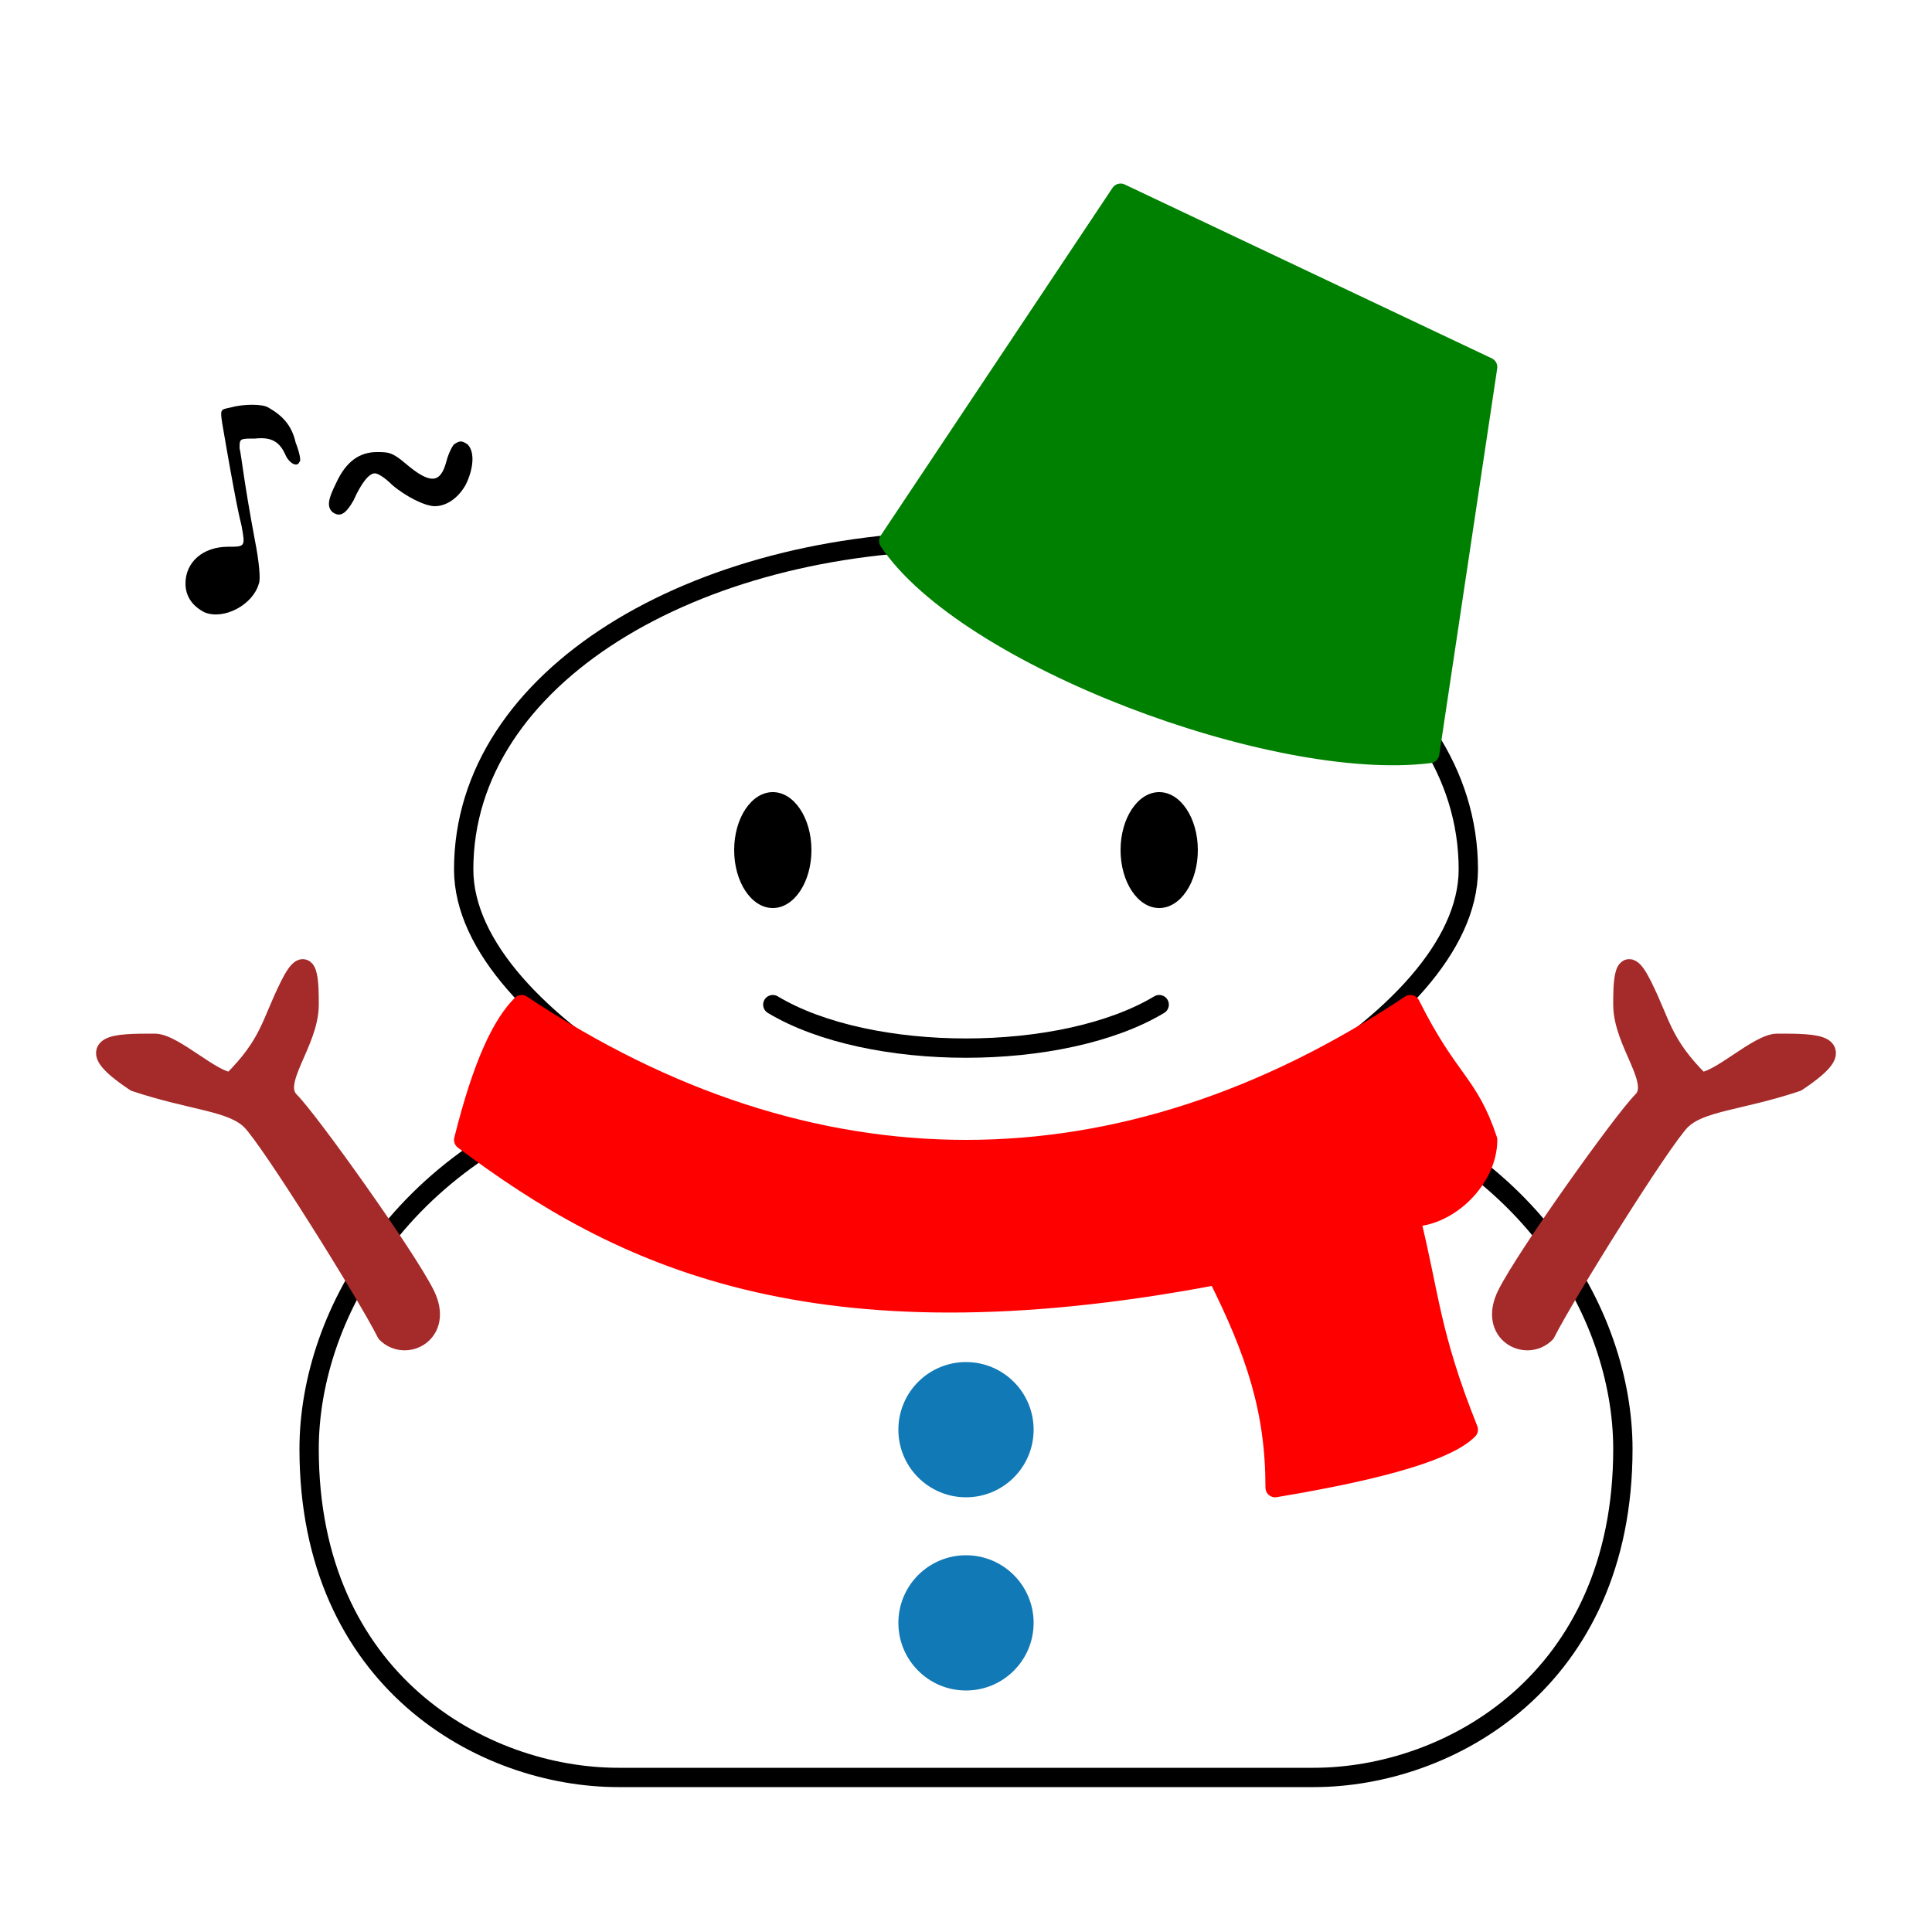
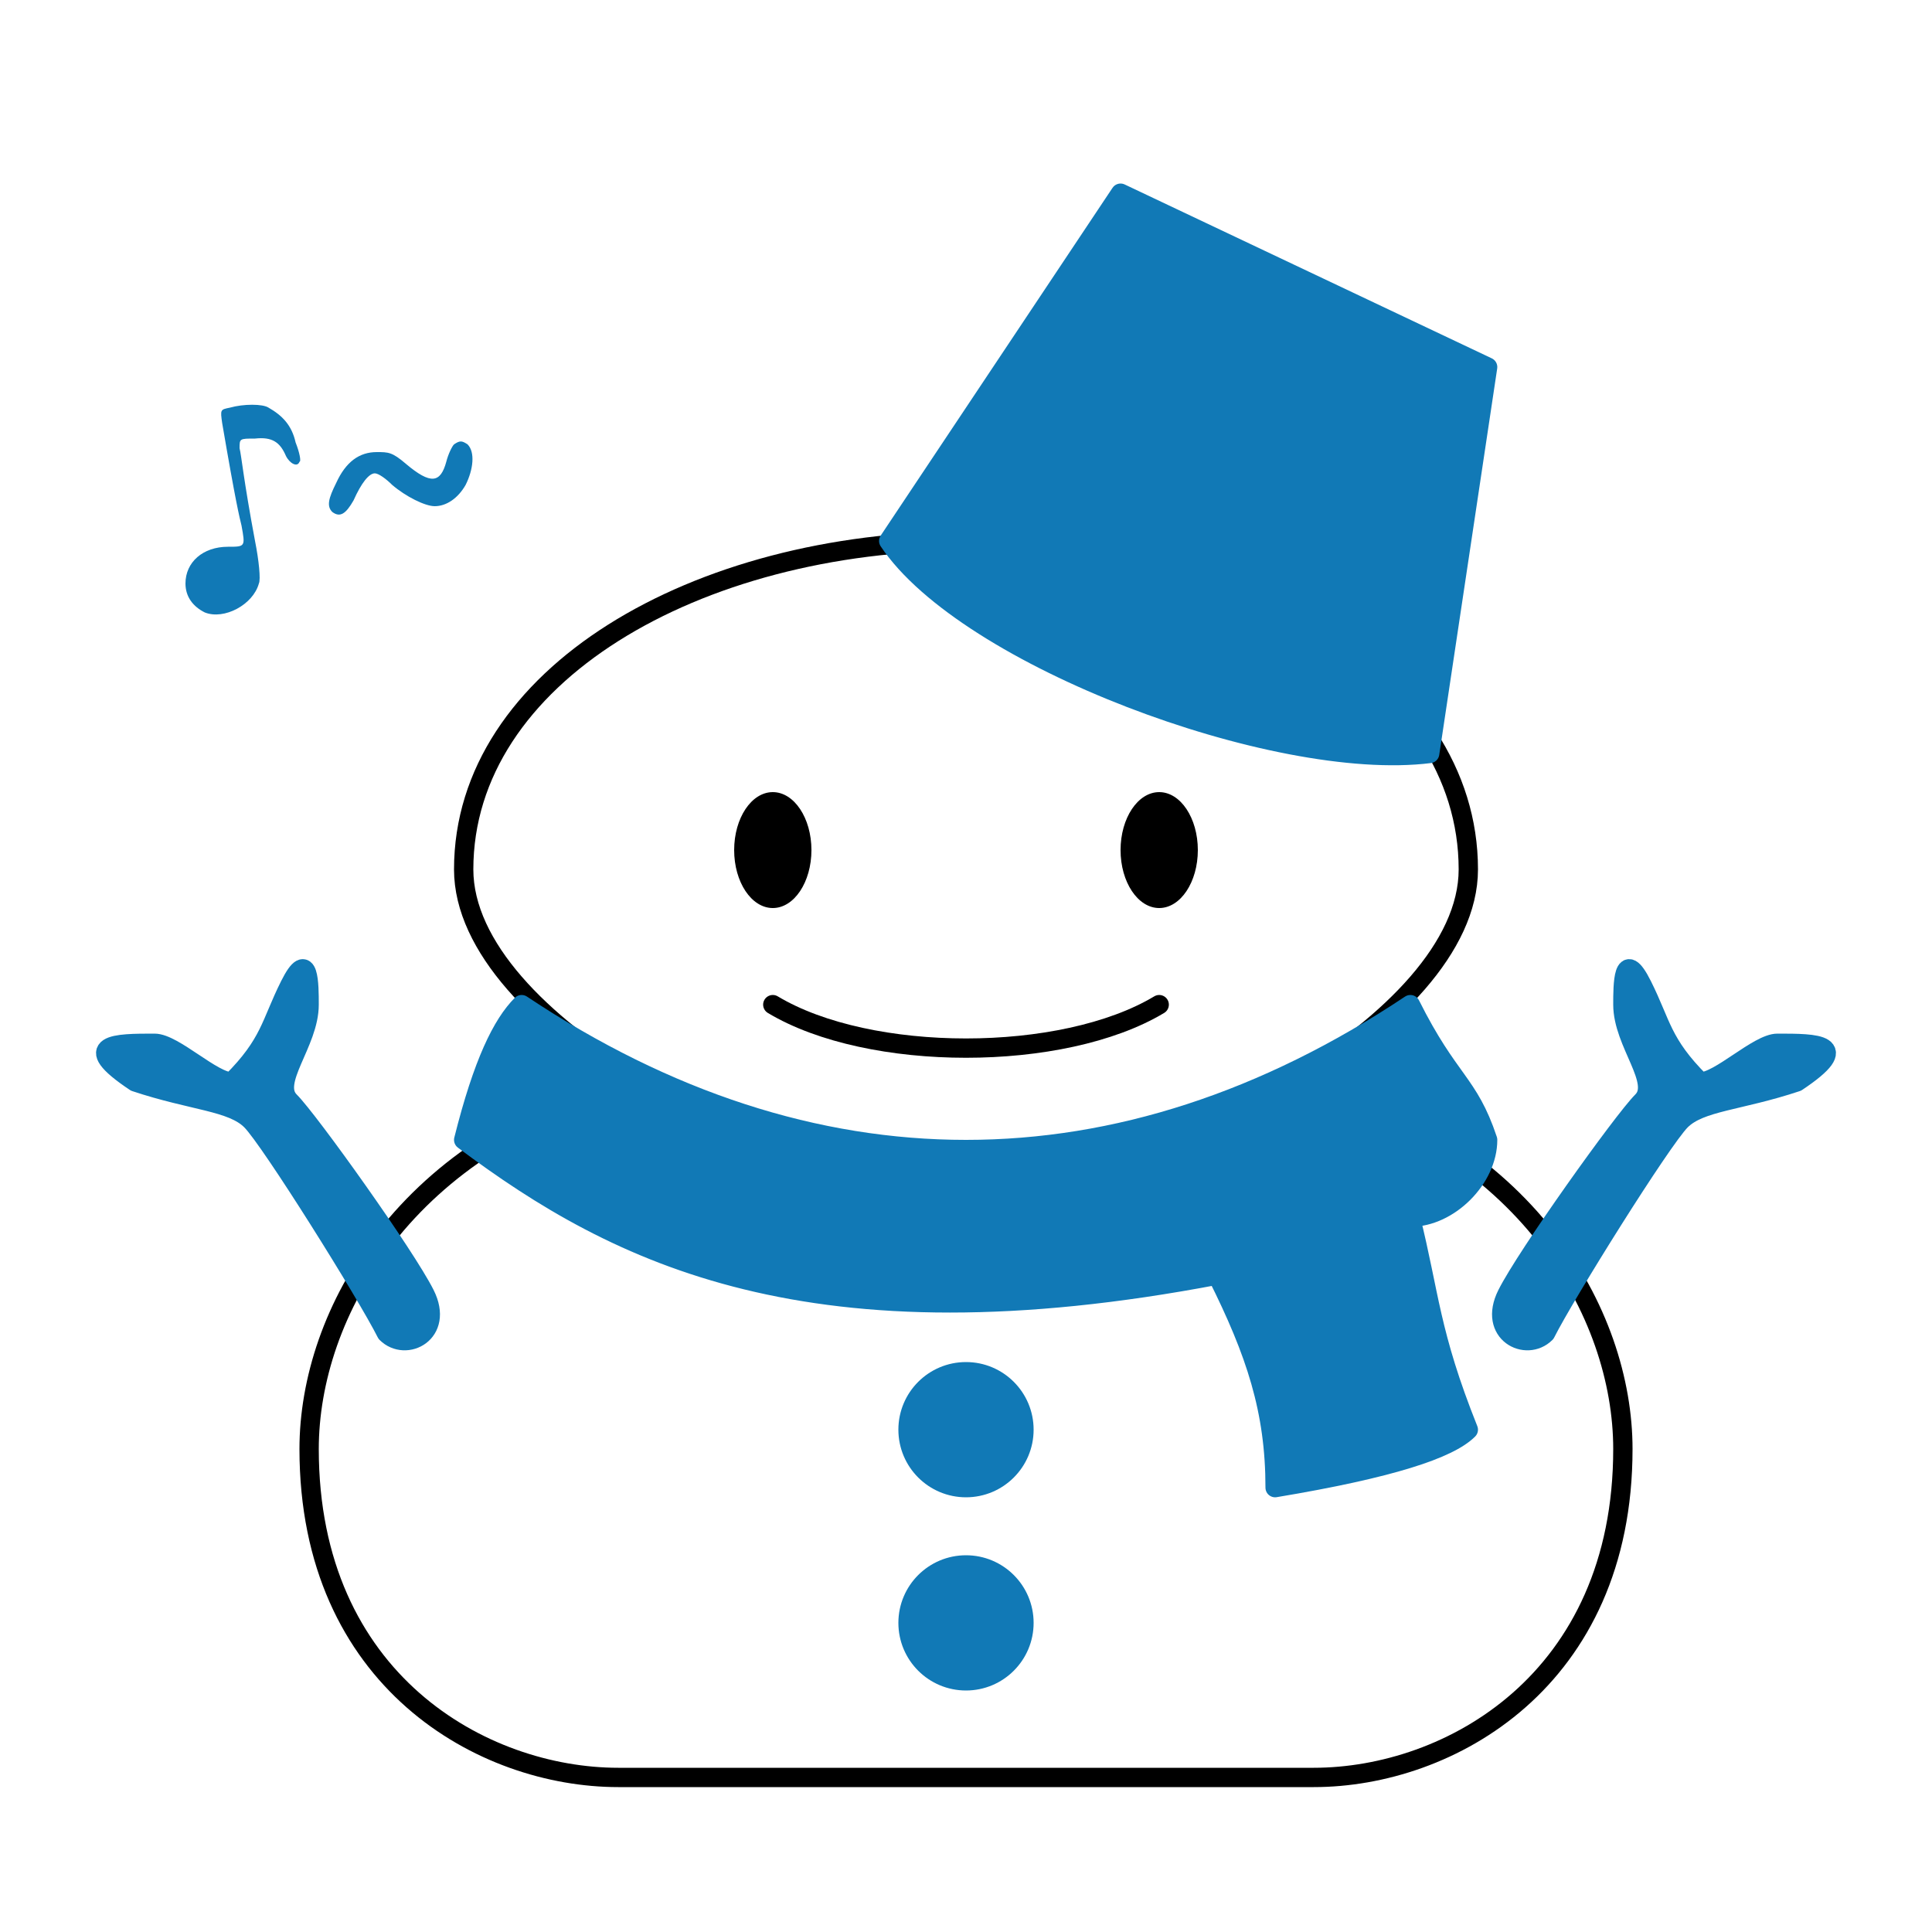
<svg xmlns="http://www.w3.org/2000/svg" width="100" height="100" version="1.1" stroke-linejoin="round" stroke-linecap="round" fill="transparent">
  <path d="M50 28 C 64 28, 76 35, 76 45 C 76 49, 72 53, 67 56 C 79 59, 84 68, 84 75 C 84 87, 75 92, 68 92 L32 92 C 25 92, 16 87, 16 75 C 16 68, 21 59, 33 56 C 28 53, 24 49, 24 45 C 24 35, 36 28, 50 28 Z" fill="transparent" stroke="black">
  </path>
  <ellipse cx="40" cy="44" rx="2" ry="3" fill="black">
  </ellipse>
  <ellipse cx="60" cy="44" rx="2" ry="3" fill="black">
  </ellipse>
  <path d="M40 52 C 45 55, 55 55, 60 52" stroke="black">
  </path>
-   <path d="M58 10 L77 19 L74 39 C 66 40, 50 34, 46 28 L58 10 Z" fill="green" stroke="green">
+   <path d="M58 10 L77 19 L74 39 C 66 40, 50 34, 46 28 L58 10 Z" fill="#1179b6" stroke="#1179b6">
  </path>
-   <path d="M20 69 C 19 67, 14 59, 13 58 C 12 57, 10 57,  7 56 C  4 54,  6 54,  8 54 C  9 54, 11 56, 12 56 C 14 54, 14 53, 15 51 C 16 49, 16 51, 16 52 C 16 54, 14 56, 15 57 C 16 58, 21 65, 22 67 C 23 69, 21 70, 20 69 Z" fill="brown" stroke="brown">
+   <path d="M20 69 C 19 67, 14 59, 13 58 C 12 57, 10 57,  7 56 C  4 54,  6 54,  8 54 C  9 54, 11 56, 12 56 C 14 54, 14 53, 15 51 C 16 49, 16 51, 16 52 C 16 54, 14 56, 15 57 C 16 58, 21 65, 22 67 C 23 69, 21 70, 20 69 Z" fill="#1179b6" stroke="#1179b6">
  </path>
-   <path d="M80 69 C 81 67, 86 59, 87 58 C 88 57, 90 57, 93 56 C 96 54, 94 54, 92 54 C 91 54, 89 56, 88 56 C 86 54, 86 53, 85 51 C 84 49, 84 51, 84 52 C 84 54, 86 56, 85 57 C 84 58, 79 65, 78 67 C 77 69, 79 70, 80 69 Z" fill="brown" stroke="brown">
+   <path d="M80 69 C 81 67, 86 59, 87 58 C 88 57, 90 57, 93 56 C 96 54, 94 54, 92 54 C 91 54, 89 56, 88 56 C 86 54, 86 53, 85 51 C 84 49, 84 51, 84 52 C 84 54, 86 56, 85 57 C 84 58, 79 65, 78 67 C 77 69, 79 70, 80 69 Z" fill="#1179b6" stroke="#1179b6">
  </path>
-   <path d="M27 52 C 42 62, 58 62, 73 52 C 75 56, 76 56, 77 59 C 77 61, 75 63, 73 63 C 74 67, 74 69, 76 74 C 75 75, 72 76, 66 77 C 66 73, 65 70, 63 66 C 42 70, 32 65, 24 59 C 25 55, 26 53, 27 52 Z" fill="red" stroke="red">
+   <path d="M27 52 C 42 62, 58 62, 73 52 C 75 56, 76 56, 77 59 C 77 61, 75 63, 73 63 C 74 67, 74 69, 76 74 C 75 75, 72 76, 66 77 C 66 73, 65 70, 63 66 C 42 70, 32 65, 24 59 C 25 55, 26 53, 27 52 Z" fill="#1179b6" stroke="#1179b6">
  </path>
  <circle cx="50" cy="84" r="3" fill="#1179b6" stroke="#1179b6">
  </circle>
  <circle cx="50" cy="74" r="3" fill="#1179b6" stroke="#1179b6">
  </circle>
-   <path d="M11.9 21.1 C 11.4 21.2, 11.4 21.2, 11.5 21.9 C 12.2 26.0, 12.4 26.8, 12.5 27.2 C 12.7 28.3, 12.7 28.3, 11.8 28.3 C 10.5 28.3, 09.6 29.1, 09.6 30.2 C 09.6 30.9, 10.0 31.4, 10.6 31.7 C 11.6 32.1, 13.1 31.3, 13.4 30.2 C 13.5 30.0, 13.4 29.0, 13.2 28.0 C 12.6 24.8, 12.5 23.6, 12.4 23.2 C 12.4 22.7, 12.4 22.7, 13.2 22.7 C 14.1 22.6, 14.5 22.9, 14.8 23.6 C 15.0 24.0, 15.4 24.2, 15.5 23.9 C 15.6 23.9, 15.5 23.4, 15.3 22.9 C 15.1 22.0, 14.6 21.5, 13.9 21.1 C 13.6 20.9, 12.6 20.9, 11.9 21.1 Z" fill="black">
+   <path d="M11.9 21.1 C 11.4 21.2, 11.4 21.2, 11.5 21.9 C 12.2 26.0, 12.4 26.8, 12.5 27.2 C 12.7 28.3, 12.7 28.3, 11.8 28.3 C 10.5 28.3, 09.6 29.1, 09.6 30.2 C 09.6 30.9, 10.0 31.4, 10.6 31.7 C 11.6 32.1, 13.1 31.3, 13.4 30.2 C 13.5 30.0, 13.4 29.0, 13.2 28.0 C 12.6 24.8, 12.5 23.6, 12.4 23.2 C 12.4 22.7, 12.4 22.7, 13.2 22.7 C 14.1 22.6, 14.5 22.9, 14.8 23.6 C 15.0 24.0, 15.4 24.2, 15.5 23.9 C 15.6 23.9, 15.5 23.4, 15.3 22.9 C 15.1 22.0, 14.6 21.5, 13.9 21.1 C 13.6 20.9, 12.6 20.9, 11.9 21.1 Z" fill="#1179b6">
  </path>
-   <path d="M23.5 23.0 C 23.4 23.1, 23.2 23.5, 23.1 23.9 C 22.8 25.0, 22.3 25.1, 21.0 24.0 C 20.3 23.4, 20.1 23.4, 19.5 23.4 C 18.6 23.4, 17.9 23.9, 17.4 25.0 C 17.0 25.8, 16.9 26.2, 17.2 26.5 C 17.6 26.8, 17.9 26.6, 18.3 25.9 C 18.7 25.0, 19.1 24.5, 19.4 24.5 C 19.6 24.5, 20.0 24.8, 20.3 25.1 C 21.0 25.7, 22.0 26.2, 22.5 26.2 C 23.1 26.2, 23.7 25.8, 24.1 25.1 C 24.5 24.3, 24.6 23.4, 24.2 23.0 C 23.9 22.8, 23.8 22.8, 23.5 23.0 Z" fill="black">
+   <path d="M23.5 23.0 C 23.4 23.1, 23.2 23.5, 23.1 23.9 C 22.8 25.0, 22.3 25.1, 21.0 24.0 C 20.3 23.4, 20.1 23.4, 19.5 23.4 C 18.6 23.4, 17.9 23.9, 17.4 25.0 C 17.0 25.8, 16.9 26.2, 17.2 26.5 C 17.6 26.8, 17.9 26.6, 18.3 25.9 C 18.7 25.0, 19.1 24.5, 19.4 24.5 C 19.6 24.5, 20.0 24.8, 20.3 25.1 C 21.0 25.7, 22.0 26.2, 22.5 26.2 C 23.1 26.2, 23.7 25.8, 24.1 25.1 C 24.5 24.3, 24.6 23.4, 24.2 23.0 C 23.9 22.8, 23.8 22.8, 23.5 23.0 Z" fill="#1179b6">
  </path>
</svg>
